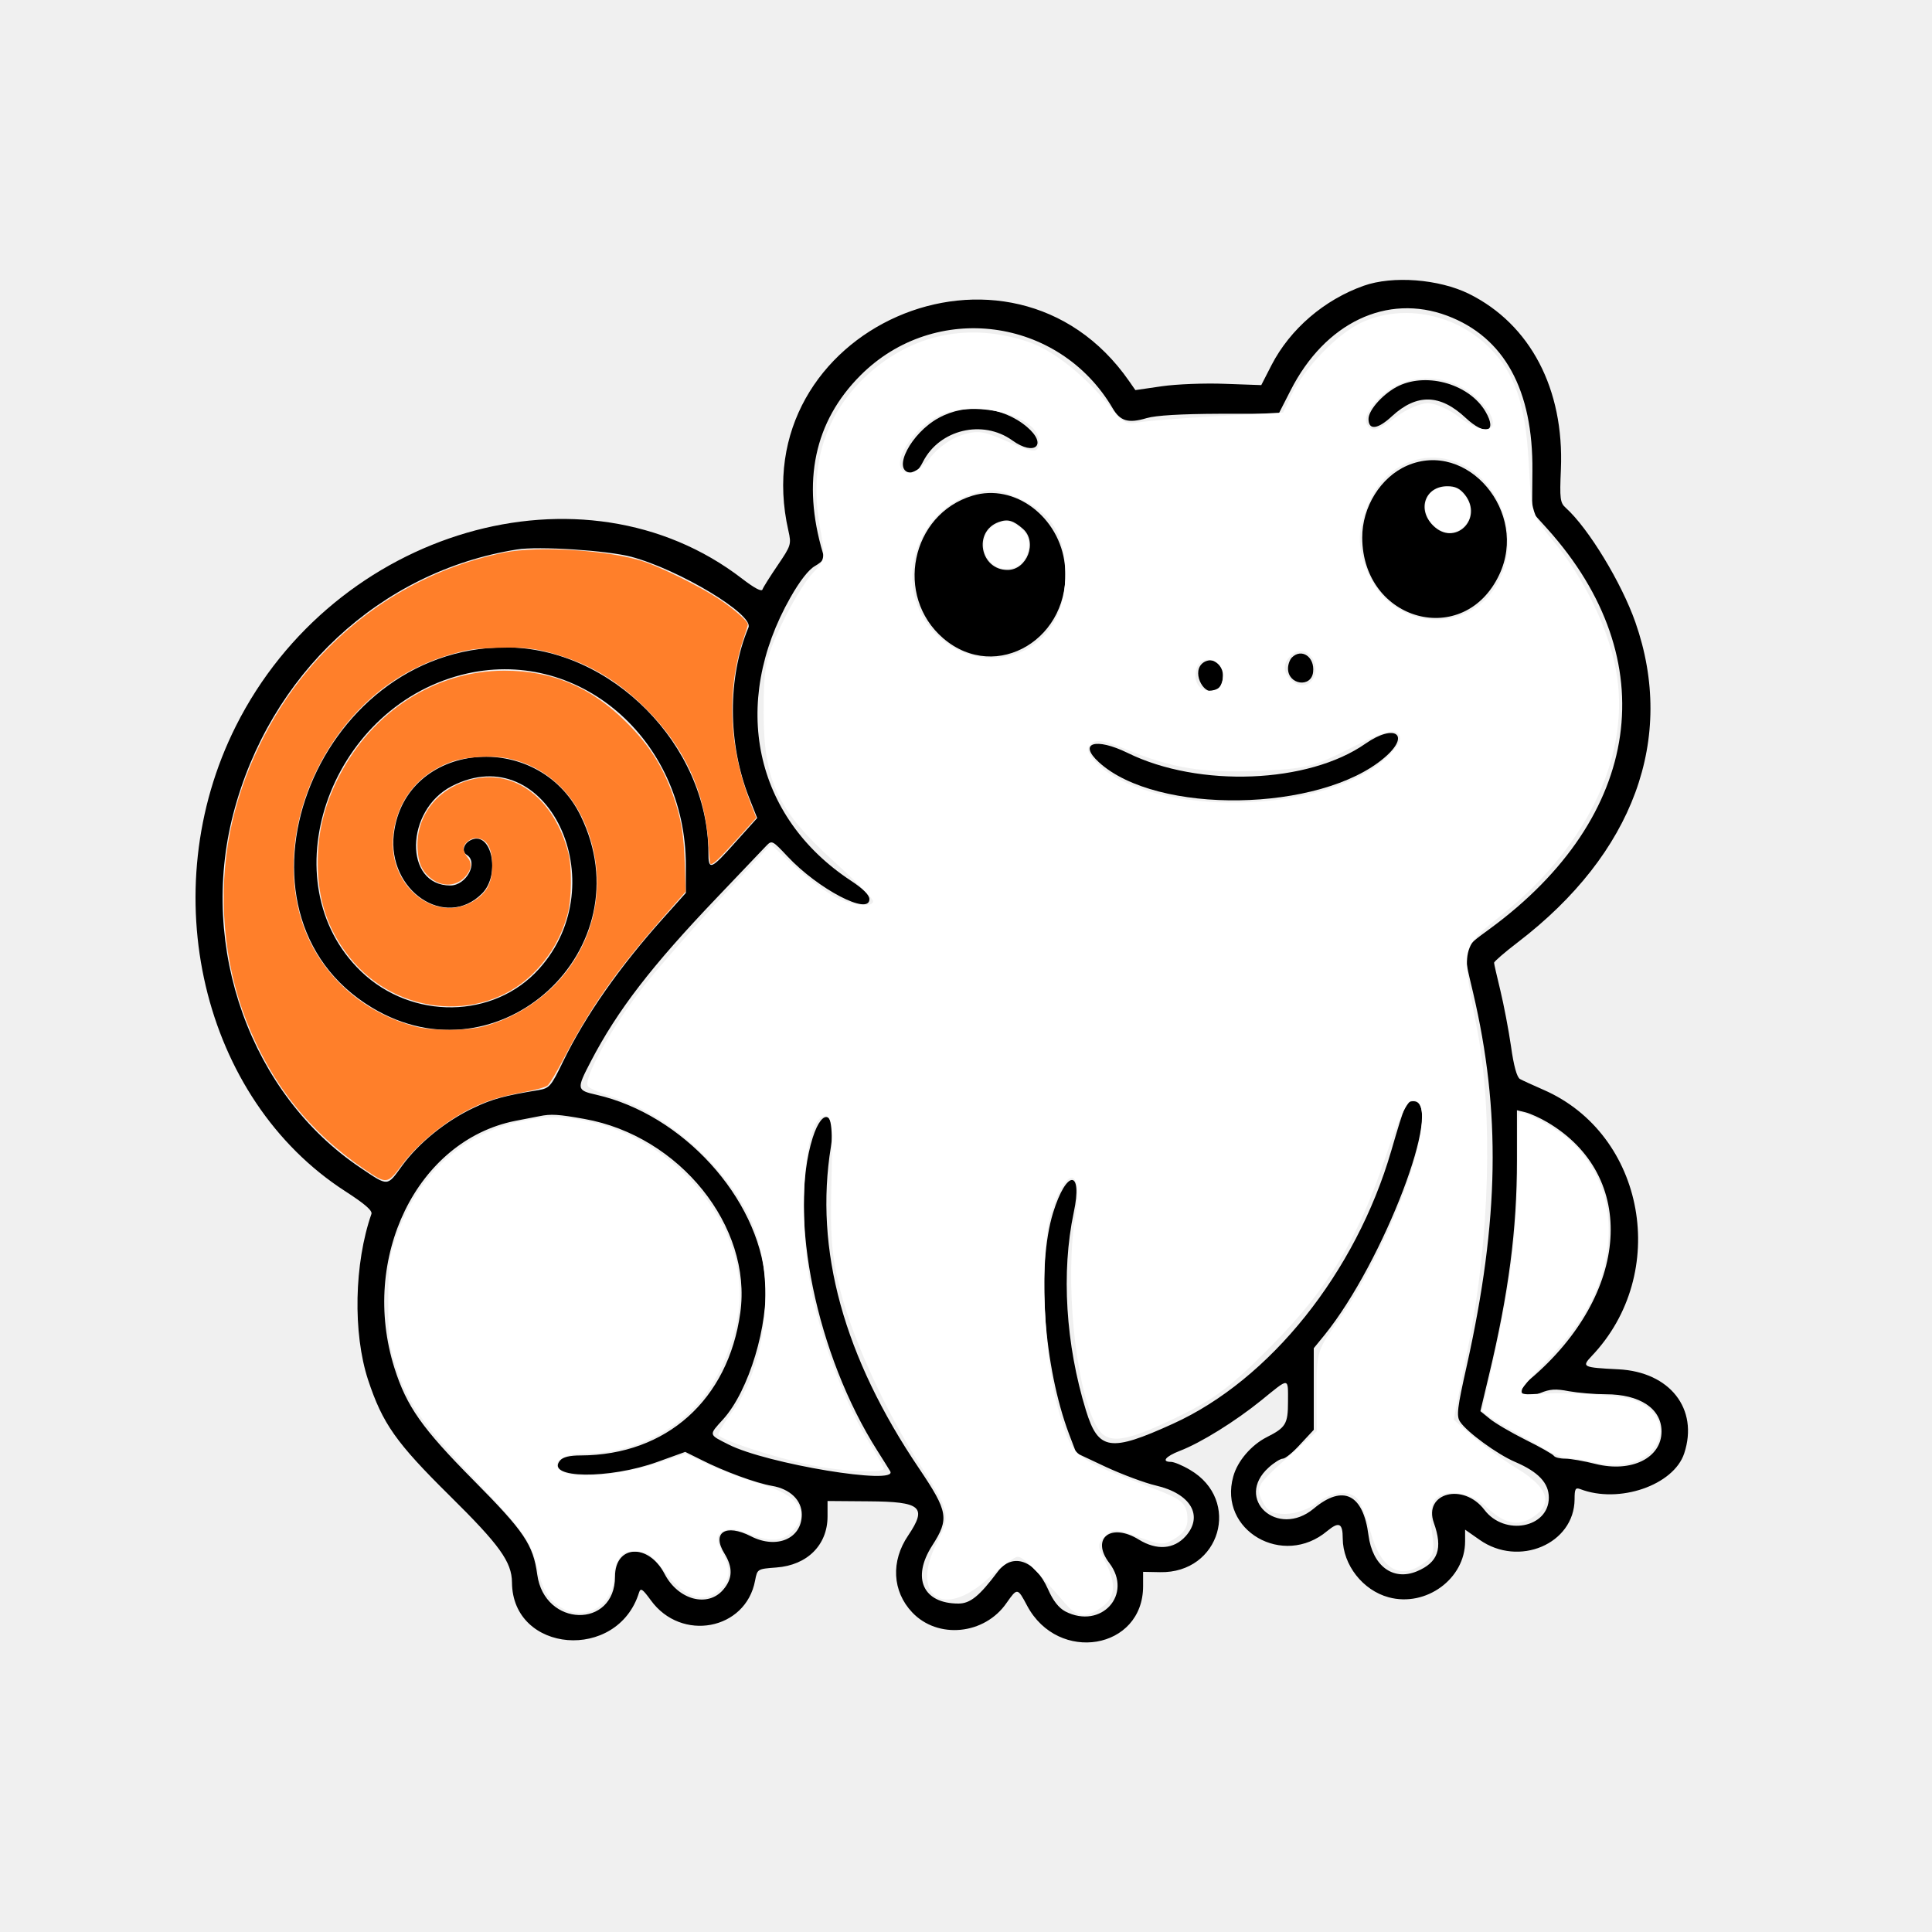
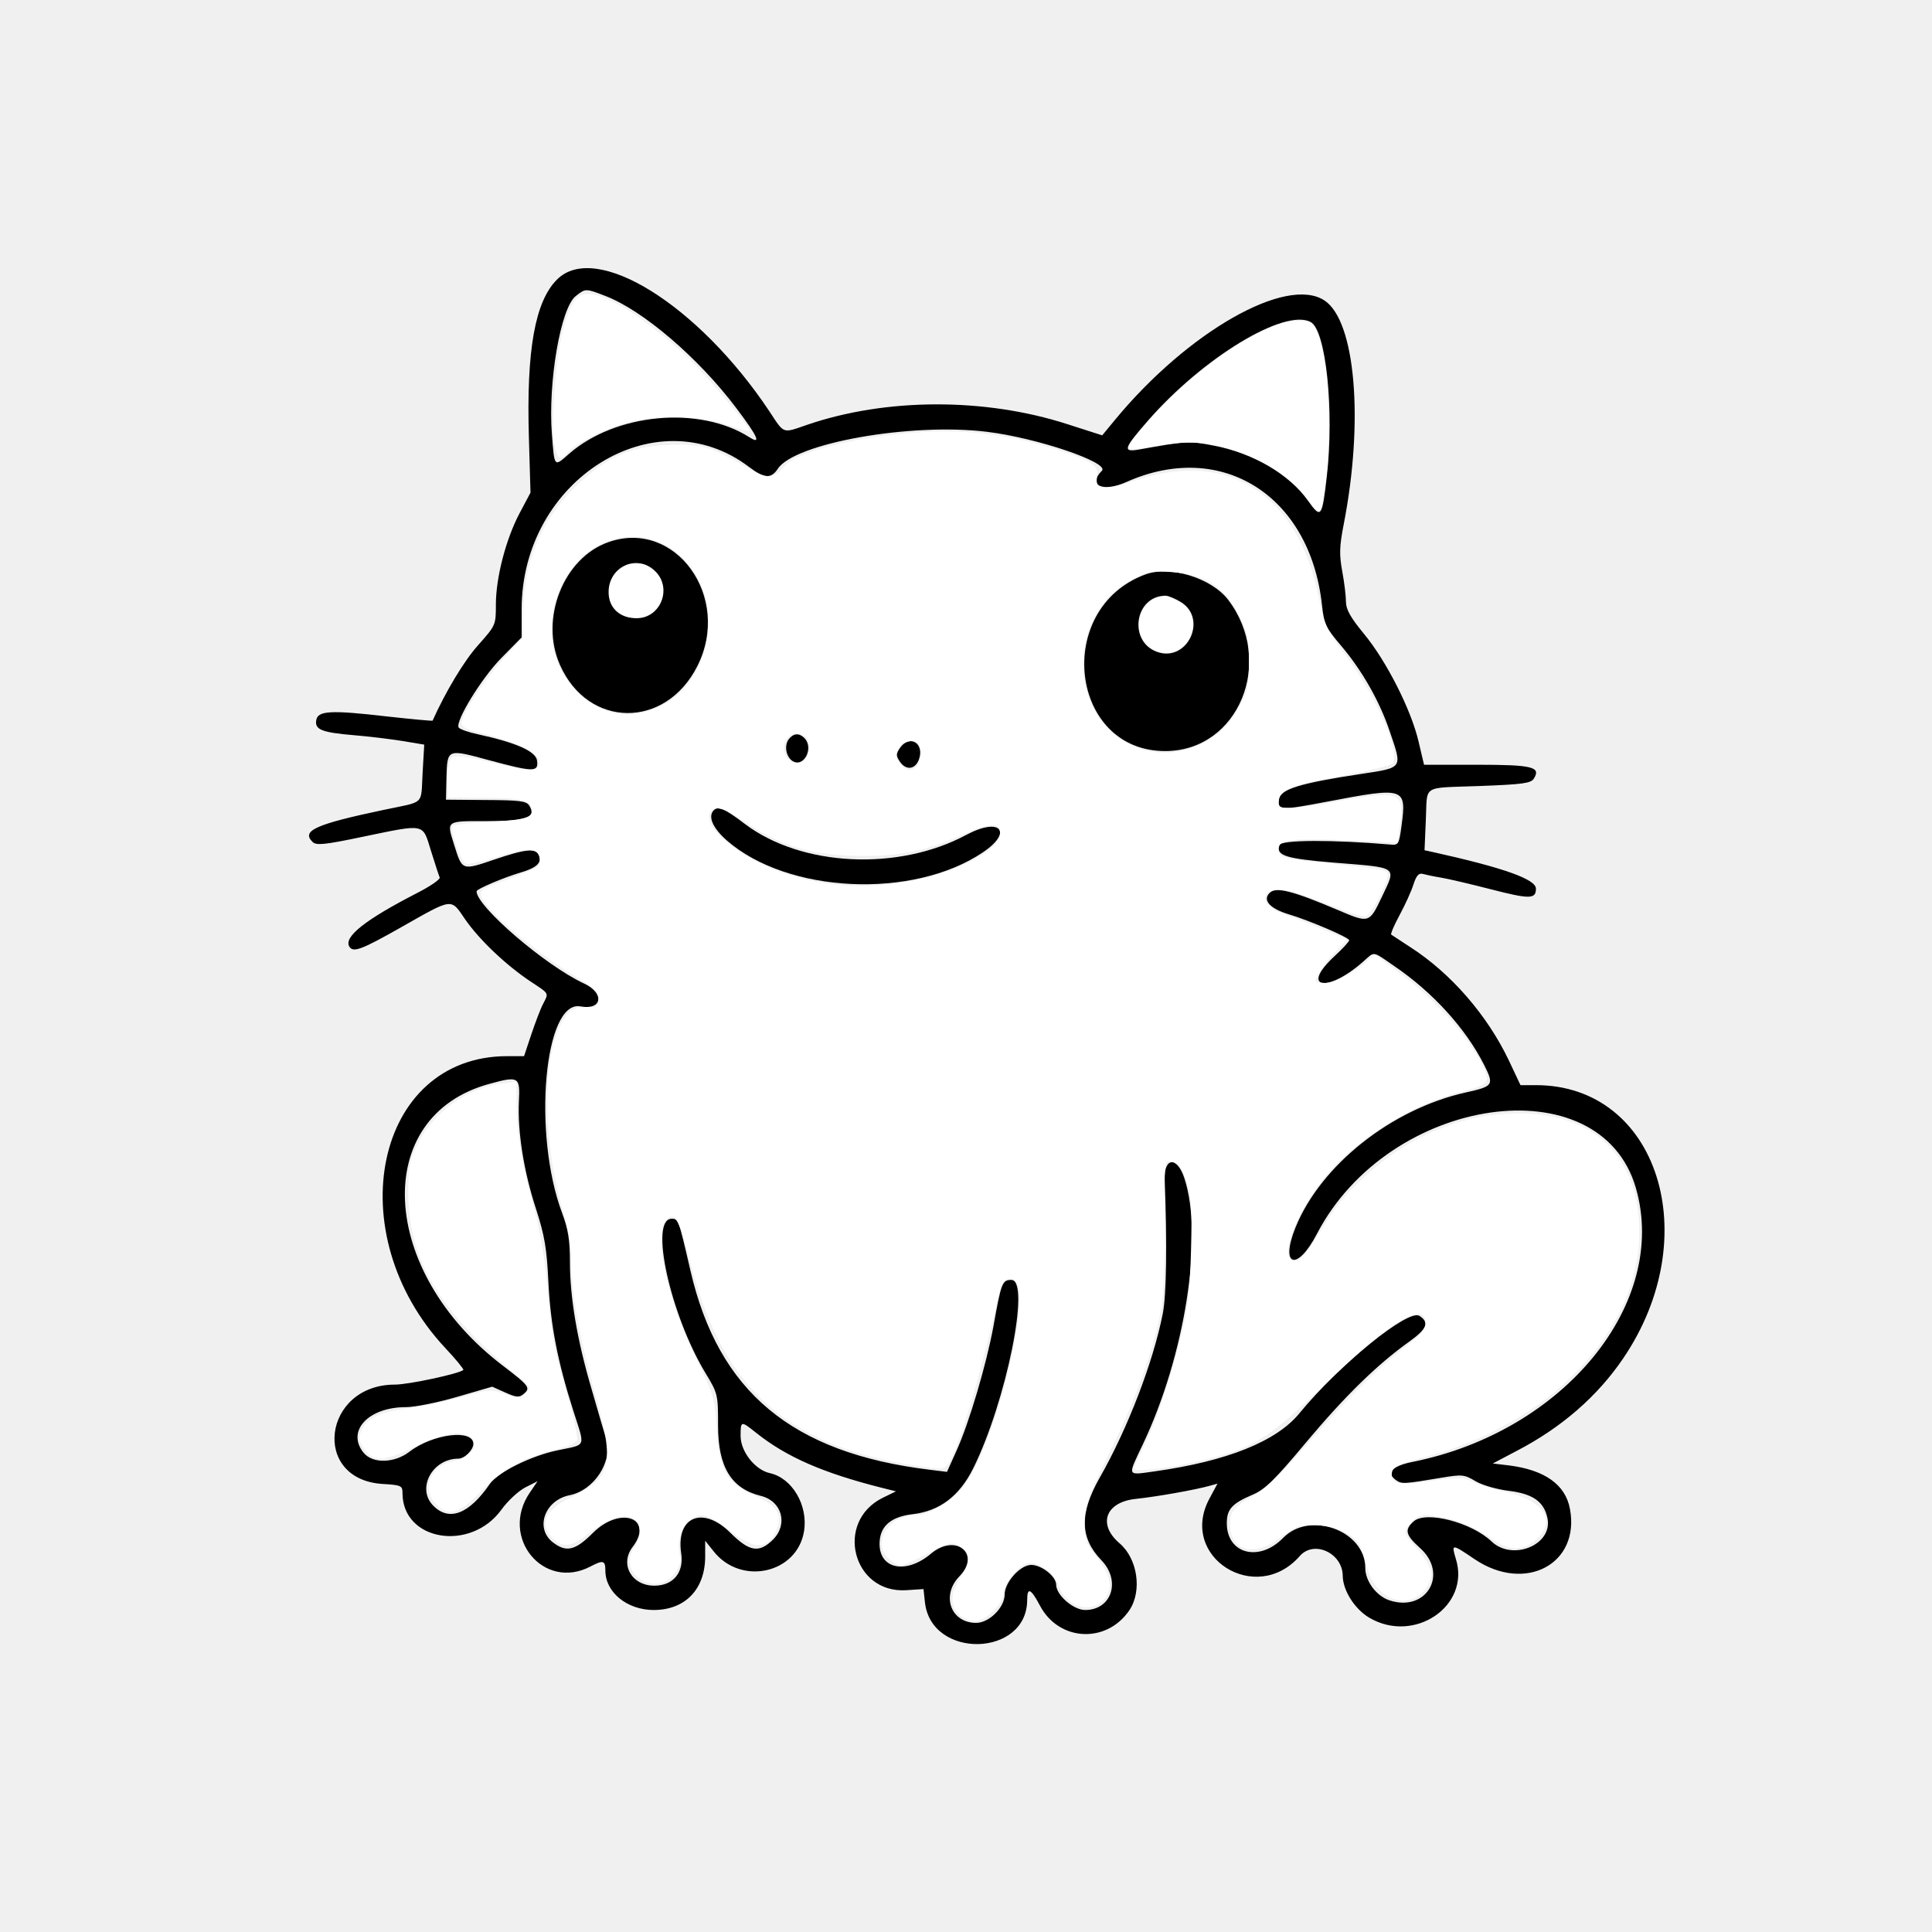
- <svg xmlns="http://www.w3.org/2000/svg" version="1.0" width="600pt" height="600pt" viewBox="0 0 600 600" preserveAspectRatio="xMidYMid meet" id="svg8">
-   <defs id="defs8" />
-   <g transform="translate(0,600) scale(0.05,-0.05)" fill="#000000" stroke="none" id="g8">
-     <path d="M8470 10225 c-245 -87 -456 -268 -572 -492 l-64 -125 -226 8 c-124 5 -300 -2 -391 -15 l-165 -24 -39 56 c-734 1056 -2402 322 -2116 -930 19 -84 16 -92 -66 -213 -47 -69 -90 -137 -95 -151 -5 -16 -49 7 -127 67 -983 757 -2530 307 -3144 -916 -515 -1026 -211 -2316 681 -2890 119 -77 168 -119 161 -140 -107 -307 -116 -739 -21 -1030 90 -272 173 -390 507 -720 310 -306 386 -411 387 -539 3 -440 656 -493 789 -63 10 31 21 24 73 -47 189 -262 591 -186 648 122 14 72 14 72 132 81 192 14 318 140 318 317 l0 96 255 -2 c327 -2 365 -35 246 -212 -109 -160 -99 -347 25 -478 159 -168 450 -139 586 59 67 95 68 95 128 -18 193 -361 720 -272 720 122 l0 89 105 -2 c374 -8 507 447 187 635 -47 28 -100 50 -119 50 -61 0 -34 34 54 68 131 50 345 183 508 315 176 143 165 144 165 -10 0 -137 -14 -160 -131 -219 -97 -49 -183 -149 -209 -245 -94 -335 310 -569 584 -338 73 60 96 49 96 -47 1 -164 125 -322 285 -365 232 -63 475 115 475 347 l0 73 90 -63 c244 -172 588 -25 590 251 0 65 5 75 35 64 241 -93 581 24 646 222 91 276 -89 506 -409 522 -222 11 -229 15 -167 81 491 514 335 1379 -298 1655 -64 28 -130 58 -146 67 -19 10 -39 81 -56 204 -15 103 -45 259 -66 346 -21 87 -39 164 -39 172 0 8 66 65 147 127 720 551 983 1266 731 1987 -86 246 -292 585 -432 711 -36 32 -39 56 -31 240 21 499 -190 901 -571 1090 -187 92 -474 114 -654 50z m519 -186 c354 -133 534 -461 529 -964 l-2 -255 95 -105 c731 -813 591 -1788 -356 -2483 -177 -130 -173 -113 -106 -395 174 -740 163 -1412 -38 -2317 -60 -267 -66 -315 -42 -351 42 -64 231 -202 341 -249 145 -62 210 -131 210 -222 0 -188 -275 -241 -400 -76 -130 171 -381 106 -314 -81 57 -160 26 -246 -106 -301 -148 -61 -275 34 -300 224 -33 256 -158 318 -340 166 -224 -187 -496 60 -280 255 33 30 73 55 88 55 15 0 64 40 109 90 l83 89 0 253 0 254 67 82 c367 454 747 1452 553 1452 -47 0 -52 -11 -139 -309 -220 -755 -753 -1421 -1355 -1694 -391 -178 -464 -167 -541 83 -126 409 -154 859 -76 1228 58 270 -44 271 -128 0 -103 -335 -58 -958 99 -1375 l45 -118 185 -87 c102 -47 241 -99 310 -115 216 -50 297 -188 184 -315 -73 -81 -179 -89 -290 -21 -174 108 -301 8 -184 -145 149 -196 -51 -415 -273 -301 -41 22 -76 66 -108 139 -80 180 -221 229 -312 108 -114 -152 -171 -198 -244 -198 -220 0 -292 159 -163 360 107 166 99 211 -80 477 -470 695 -653 1361 -549 2001 34 212 -50 254 -113 56 -154 -489 24 -1350 401 -1944 35 -55 71 -113 80 -128 54 -90 -769 46 -1004 166 -125 63 -124 57 -33 157 160 177 283 587 261 865 -42 511 -513 1028 -1048 1150 -124 28 -125 35 -36 206 166 319 378 594 786 1021 149 156 286 300 305 320 34 35 38 33 131 -66 190 -203 509 -370 509 -266 0 26 -39 65 -115 115 -601 396 -751 1098 -375 1760 58 102 113 173 153 195 49 29 59 45 48 80 -132 444 -53 817 234 1104 463 463 1233 362 1566 -205 47 -80 97 -95 211 -61 58 17 213 26 454 27 l366 0 74 145 c214 421 599 604 973 464z m-5069 -1497 c299 -80 762 -359 729 -439 -131 -312 -129 -721 4 -1058 l50 -126 -134 -149 c-155 -174 -169 -179 -169 -65 -3 667 -603 1274 -1260 1274 -1193 0 -1805 -1651 -829 -2238 789 -475 1700 365 1295 1193 -266 543 -1092 462 -1160 -115 -41 -351 321 -596 548 -369 119 119 57 400 -74 330 -41 -22 -53 -69 -22 -89 76 -46 -1 -191 -101 -191 -289 0 -282 467 9 617 591 304 1023 -601 542 -1135 -281 -312 -789 -319 -1105 -16 -573 551 -206 1630 626 1843 714 183 1391 -394 1391 -1185 l0 -170 -136 -152 c-276 -307 -489 -612 -627 -896 -75 -155 -84 -165 -153 -177 -208 -34 -287 -55 -402 -110 -171 -80 -342 -219 -444 -359 -95 -131 -84 -131 -258 -14 -681 456 -1008 1365 -791 2199 225 866 911 1506 1761 1642 135 22 562 -6 710 -45z m5690 -3512 c566 -332 516 -1069 -107 -1597 -94 -80 -52 -134 65 -85 58 24 95 27 176 11 56 -10 159 -19 229 -19 213 0 347 -89 347 -231 0 -165 -187 -257 -409 -202 -71 18 -156 33 -189 33 -33 0 -64 8 -70 17 -6 10 -85 55 -176 100 -92 46 -192 105 -223 131 l-58 47 52 218 c124 517 175 908 175 1341 l0 310 54 -13 c30 -8 90 -35 134 -61z m-5980 20 c591 -105 1043 -668 968 -1204 -75 -541 -459 -884 -991 -886 -69 0 -111 -10 -129 -32 -92 -112 305 -117 606 -8 l172 62 101 -50 c140 -71 339 -144 438 -161 112 -19 185 -89 185 -178 0 -150 -156 -217 -316 -135 -157 80 -245 23 -165 -106 54 -88 52 -157 -7 -226 -97 -113 -280 -63 -364 98 -100 192 -308 182 -308 -16 0 -326 -438 -316 -483 12 -26 187 -80 267 -395 585 -321 324 -416 459 -492 698 -216 684 140 1413 750 1535 61 12 128 25 150 29 72 15 118 12 280 -17z" id="path1" />
-     <path d="M8689 9604 c-93 -44 -189 -149 -189 -206 0 -72 57 -66 147 18 153 140 298 137 456 -11 122 -114 199 -91 124 38 -98 168 -357 246 -538 161z" id="path2" />
-     <path d="M5830 9404 c-171 -93 -291 -324 -178 -340 32 -5 53 13 82 70 103 199 370 262 553 131 141 -102 222 -27 91 84 -151 127 -375 150 -548 55z" id="path3" />
-     <path d="M8740 9108 c-164 -71 -280 -257 -279 -448 3 -521 633 -691 851 -230 184 388 -198 840 -572 678z m359 -181 c117 -150 -64 -325 -198 -191 -101 101 -49 244 89 244 49 0 78 -14 109 -53z" id="path4" />
-     <path d="M6040 8921 c-383 -116 -486 -624 -181 -886 330 -282 802 2 755 455 -31 299 -313 511 -574 431z m315 -207 c90 -82 24 -254 -97 -254 -170 0 -215 238 -56 297 57 21 92 11 153 -43z" id="path5" />
-     <path d="M8024 7916 c-13 -13 -24 -44 -24 -68 0 -102 145 -122 156 -22 11 94 -72 150 -132 90z" id="path6" />
-     <path d="M7464 7876 c-62 -62 20 -208 92 -163 42 26 55 119 23 158 -29 35 -83 37 -115 5z" id="path7" />
-     <path d="M8481 7381 c-354 -248 -1034 -275 -1476 -58 -200 98 -311 63 -180 -57 358 -329 1377 -312 1774 28 166 142 66 215 -118 87z" id="path8" />
+ <svg xmlns="http://www.w3.org/2000/svg" version="1.0" width="600pt" height="600pt" viewBox="0 0 600 600" preserveAspectRatio="xMidYMid meet" id="svg6">
+   <defs id="defs6" />
+   <g transform="translate(0,600) scale(0.05,-0.05)" fill="#000000" stroke="none" id="g6">
+     <path d="M3460 10264 c-137 -136 -191 -439 -175 -979 l10 -345 -68 -128 c-85 -161 -147 -400 -147 -567 0 -128 -1 -129 -110 -252 -86 -95 -203 -290 -283 -469 -1 -3 -129 9 -283 26 -353 41 -432 36 -440 -25 -9 -58 38 -75 240 -92 85 -7 217 -23 293 -35 l138 -23 -10 -173 c-12 -208 20 -177 -245 -233 -421 -89 -510 -129 -438 -199 23 -22 74 -17 308 32 397 82 373 87 427 -87 25 -80 49 -154 54 -165 5 -11 -57 -54 -137 -95 -325 -167 -461 -274 -424 -335 24 -38 75 -19 317 118 330 187 311 185 402 52 88 -127 253 -284 406 -386 119 -79 114 -69 78 -140 -16 -30 -48 -115 -73 -189 l-45 -135 -105 0 c-819 0 -1052 -1099 -384 -1813 66 -70 116 -132 112 -136 -24 -23 -340 -91 -425 -91 -447 0 -522 -588 -78 -617 118 -7 125 -11 125 -57 0 -298 424 -367 615 -102 39 54 105 115 147 137 l77 39 -49 -72 c-188 -277 86 -610 377 -458 80 42 93 38 93 -25 0 -135 135 -245 300 -245 196 0 320 129 320 333 l0 97 52 -65 c170 -216 519 -139 562 124 26 161 -73 330 -212 361 -92 20 -182 134 -182 231 0 95 2 95 96 20 189 -151 417 -250 781 -342 l88 -22 -82 -40 c-301 -149 -187 -595 145 -574 l108 7 9 -83 c40 -355 635 -340 635 16 0 81 23 71 80 -37 118 -222 414 -236 555 -27 80 119 51 320 -61 415 -138 118 -88 256 100 276 132 14 369 56 462 82 l46 13 -51 -95 c-192 -361 290 -665 562 -355 88 101 266 19 267 -123 1 -91 75 -207 165 -260 279 -164 628 72 538 364 -29 97 -28 97 117 -1 314 -211 656 -29 591 314 -28 150 -157 241 -378 269 l-101 12 148 78 c279 145 502 339 662 575 515 758 215 1697 -542 1697 l-96 0 -72 153 c-134 281 -359 541 -612 704 -60 40 -114 74 -119 78 -5 4 18 58 52 121 34 63 73 148 86 190 18 55 33 73 58 66 18 -5 69 -16 113 -23 44 -7 183 -40 308 -72 244 -63 282 -62 282 3 0 59 -200 130 -641 228 l-51 11 8 185 c11 227 -33 200 336 214 267 10 317 17 335 46 46 73 -9 86 -355 86 l-327 0 -35 148 c-46 195 -200 499 -339 666 -83 101 -111 151 -111 198 0 35 -10 120 -23 189 -19 104 -18 154 9 292 126 645 73 1265 -120 1391 -236 155 -849 -195 -1300 -741 l-80 -97 -218 70 c-513 165 -1126 163 -1616 -5 -154 -53 -139 -59 -233 84 -441 662 -1079 1059 -1319 819z m297 -101 c235 -89 582 -386 818 -700 132 -175 155 -227 80 -179 -310 198 -833 150 -1122 -104 -92 -81 -89 -84 -105 122 -25 325 54 785 148 859 61 48 61 48 181 2z m4384 -163 c95 -51 147 -550 100 -960 -29 -255 -36 -264 -116 -151 -117 165 -342 297 -585 343 -155 30 -169 29 -465 -24 -104 -18 -97 5 55 179 342 392 848 699 1011 613z m-2011 -682 c313 -38 764 -192 714 -242 -91 -91 6 -135 152 -70 590 264 1141 -82 1215 -764 13 -118 23 -140 119 -253 129 -152 240 -346 302 -532 79 -232 85 -224 -177 -264 -383 -58 -504 -95 -511 -159 -8 -67 11 -68 295 -14 488 93 498 90 466 -150 -15 -112 -19 -120 -65 -116 -360 31 -680 30 -692 -2 -25 -66 35 -85 338 -110 405 -33 388 -20 296 -215 -77 -161 -78 -162 -268 -81 -285 121 -389 148 -428 108 -46 -45 2 -98 119 -133 127 -38 375 -144 375 -161 0 -8 -40 -52 -90 -98 -218 -201 -47 -233 178 -34 72 64 53 67 190 -27 240 -163 445 -388 560 -615 63 -126 59 -133 -116 -172 -460 -103 -898 -451 -1055 -837 -99 -244 9 -278 132 -42 449 864 1762 1053 1982 285 205 -714 -445 -1511 -1387 -1700 -126 -25 -165 -68 -105 -112 37 -27 47 -26 281 13 131 22 145 21 215 -21 42 -25 133 -51 208 -60 150 -19 218 -68 239 -172 32 -164 -218 -266 -348 -142 -125 119 -409 192 -484 124 -58 -52 -50 -84 40 -165 180 -161 40 -401 -190 -325 -81 27 -150 119 -150 201 0 232 -345 358 -511 186 -148 -151 -349 -99 -349 92 0 87 31 122 162 178 75 32 137 92 332 326 240 286 441 483 642 626 108 78 123 118 60 158 -70 44 -497 -303 -745 -605 -143 -175 -450 -298 -900 -361 -174 -24 -169 -36 -73 167 262 552 378 1287 259 1652 -45 140 -129 133 -123 -10 16 -394 11 -715 -12 -830 -59 -300 -218 -714 -392 -1019 -126 -223 -123 -373 11 -512 123 -128 64 -309 -101 -309 -73 0 -180 93 -180 157 0 51 -90 123 -155 123 -68 0 -165 -108 -165 -184 0 -80 -96 -176 -177 -176 -158 0 -219 170 -104 289 136 140 -23 269 -175 142 -162 -137 -335 -94 -320 80 8 95 76 149 204 164 167 19 291 112 377 285 205 413 358 1170 237 1170 -57 0 -63 -16 -112 -290 -43 -233 -151 -600 -230 -773 l-58 -129 -106 13 c-857 104 -1314 484 -1488 1239 -73 316 -74 320 -116 320 -140 0 -10 -593 209 -957 78 -129 79 -134 79 -329 0 -255 82 -390 265 -435 131 -32 172 -175 77 -271 -87 -86 -146 -77 -266 42 -171 170 -339 99 -305 -128 18 -120 -50 -201 -167 -201 -141 0 -216 133 -135 240 137 180 -76 257 -245 89 -112 -112 -167 -124 -251 -59 -112 88 -49 261 105 292 151 30 268 207 228 346 -12 39 -53 179 -91 311 -90 305 -135 570 -135 791 0 136 -11 203 -48 303 -186 494 -112 1328 114 1285 135 -25 151 83 20 143 -240 112 -666 478 -666 572 0 14 167 85 275 117 98 29 131 60 113 106 -18 47 -81 41 -281 -27 -198 -67 -196 -68 -246 92 -48 153 -55 148 208 148 244 0 304 23 258 97 -18 28 -61 33 -269 34 l-248 2 3 136 c5 180 4 180 258 111 282 -76 314 -77 305 -6 -6 59 -128 113 -371 166 -57 12 -109 31 -116 41 -23 38 141 306 265 432 l126 128 0 175 c0 804 831 1324 1412 884 95 -72 137 -75 179 -12 104 160 828 288 1299 230z m-2907 -4158 c-9 -188 30 -436 106 -668 54 -168 67 -245 77 -452 13 -269 57 -496 156 -806 73 -229 83 -204 -98 -242 -165 -34 -372 -137 -421 -208 -129 -188 -253 -236 -351 -137 -107 106 -8 293 155 293 38 0 93 54 93 92 0 93 -251 63 -397 -49 -94 -72 -229 -75 -285 -6 -108 134 29 283 263 283 56 0 200 29 319 64 l217 63 81 -36 c66 -30 87 -32 112 -11 48 39 39 51 -126 177 -774 589 -820 1551 -84 1751 182 50 191 44 183 -108z" id="path1" />
+     <path d="M3777 8632 c-278 -99 -426 -476 -299 -762 175 -395 655 -399 853 -8 217 429 -136 919 -554 770z m294 -181 c106 -106 32 -291 -117 -291 -105 0 -174 65 -174 162 0 161 180 240 291 129z" id="path2" />
+     <path d="M7114 8432 c-573 -212 -470 -1101 127 -1097 452 3 680 555 387 940 -104 135 -360 214 -514 157z m220 -171 c170 -104 41 -377 -147 -310 -182 65 -139 349 53 349 17 0 59 -18 94 -39z" id="path3" />
+     <path d="M4901 7411 c-32 -38 -20 -112 22 -138 70 -43 134 82 73 143 -32 32 -66 30 -95 -5z" id="path4" />
+     <path d="M5591 7356 c-26 -38 -26 -50 -3 -85 38 -58 97 -52 120 13 35 99 -58 156 -117 72z" id="path5" />
+     <path d="M4433 6967 c-37 -38 -7 -109 80 -186 377 -331 1157 -368 1592 -75 191 129 106 220 -102 109 -424 -228 -1025 -198 -1376 67 -125 95 -166 113 -194 85z" id="path6" />
  </g>
-   <path style="fill:#ff7f2a;stroke-width:0.603" d="M 150.958,484.213 C 128.218,468.845 112.223,448.698 101.942,422.473 92.546,398.508 90.137,370.189 95.296,344.349 c 4.751,-23.797 16.371,-47.981 32.019,-66.638 21.292,-25.388 49.528,-42.354 81.345,-48.877 14.194,-2.91 43.655,-1.03 57.87,3.693 7.541,2.506 23.48,10.432 31.081,15.456 6.164,4.074 12.061,9.249 12.061,10.583 0,0.363 -0.698,2.683 -1.551,5.155 -7.393,21.419 -6.433,45.661 2.733,69.025 l 2.309,5.885 -8.023,8.89 c -7.641,8.467 -10.258,10.885 -10.989,10.154 -0.18,-0.18 -0.541,-3.795 -0.801,-8.032 -1.334,-21.701 -9.838,-40.152 -25.914,-56.228 -10.334,-10.334 -21.113,-17.157 -33.749,-21.361 -10.345,-3.442 -15.61,-4.175 -27.439,-3.818 -8.262,0.249 -11.433,0.607 -16.333,1.844 -21.733,5.485 -39.489,18.221 -52.26,37.484 -18.818,28.382 -21.372,63.194 -6.425,87.589 8.977,14.653 23.202,25.162 40.343,29.806 7.372,1.997 21.479,1.99 28.947,-0.015 13.555,-3.639 26.032,-12.026 34.39,-23.117 13.916,-18.468 16.176,-42.471 5.989,-63.611 -6.241,-12.952 -17.96,-21.988 -31.585,-24.357 -6.346,-1.103 -16.518,-0.435 -21.961,1.442 -14.236,4.909 -23.357,16.526 -24.61,31.342 -1.818,21.508 19.289,36.891 34.902,25.436 4.352,-3.193 6.128,-7.101 6.161,-13.556 0.038,-7.587 -2.269,-11.458 -6.83,-11.458 -2.396,0 -5.049,2.301 -5.049,4.38 0,0.879 0.736,2.474 1.636,3.544 1.841,2.188 1.781,4.46 -0.191,7.153 -3.719,5.079 -10.431,5.546 -15.518,1.08 -3.308,-2.904 -4.638,-6.058 -4.95,-11.737 -0.76,-13.848 8.448,-25.424 22.941,-28.841 17.538,-4.135 33.517,8.126 39.421,30.25 1.601,5.999 1.481,19.309 -0.231,25.588 -2.407,8.83 -6.567,16.344 -12.737,23.009 -20.619,22.271 -57.878,19.781 -77.621,-5.188 -9.056,-11.453 -13.185,-23.917 -13.113,-39.588 0.057,-12.377 2.854,-23.572 8.786,-35.162 13.861,-27.08 40.045,-43.839 68.492,-43.839 19.878,0 35.797,6.736 50.543,21.387 9.426,9.365 15.101,18.307 19.459,30.658 3.175,8.998 4.314,15.819 4.713,28.224 l 0.361,11.218 -9.486,10.793 c -19.323,21.986 -29.933,37.11 -41.307,58.883 -2.728,5.221 -5.606,10.002 -6.397,10.624 -0.917,0.722 -4.558,1.72 -10.052,2.758 -10.346,1.954 -15.85,3.729 -22.979,7.411 -10.096,5.215 -20.825,14.11 -27.085,22.456 -6.243,8.324 -6.394,8.344 -15.648,2.09 z" id="path9" transform="scale(0.75)" />
-   <path style="fill:#ffffff;stroke-width:2.211" d="m 441.113,663.972 c -12.75,-14.666 -17.524,-19.35 -19.721,-19.35 -1.337,0 -6.749,3.981 -12.027,8.846 -18.975,17.49 -32.912,7.363 -21.087,-15.323 5.423,-10.403 4.876,-12.779 -7.228,-31.448 -13.683,-21.104 -27.749,-51.694 -32.896,-71.538 -3.728,-14.375 -4.456,-22.873 -3.882,-45.334 0.598,-23.411 0.198,-27.642 -2.611,-27.642 -9.302,0 -11.943,46.66 -4.418,78.049 4.877,20.344 14.161,43.611 22.969,57.564 3.175,5.03 5.773,9.663 5.773,10.295 0,1.968 -16.917,1.262 -29.192,-1.219 -15.843,-3.202 -39.361,-10.887 -39.361,-12.862 0,-0.881 2.532,-5.029 5.627,-9.218 15.304,-20.715 18.496,-58.678 6.869,-81.698 -10.847,-21.476 -34.21,-41.899 -55.618,-48.62 -4.865,-1.527 -9.699,-3.56 -10.742,-4.517 -2.709,-2.485 10.128,-25.547 23.593,-42.384 6.311,-7.892 20.598,-24.162 31.749,-36.156 l 20.274,-21.807 9.88,9.107 c 5.434,5.009 12.929,10.684 16.657,12.611 7.143,3.694 15.842,4.681 15.842,1.799 0,-0.938 -7.388,-8.398 -16.418,-16.576 -23.142,-20.96 -28.915,-33.204 -28.915,-61.328 0,-19.187 0.634,-22.35 7.319,-36.488 4.026,-8.514 9.814,-18.091 12.863,-21.283 5.374,-5.626 5.466,-6.233 3.003,-19.814 -4.543,-25.053 2.388,-46.721 20.047,-62.675 18.54,-16.75 41.914,-21.509 66.133,-13.464 11.134,3.698 24.725,14.793 36.185,29.539 2.787,3.586 5.502,4.819 8.846,4.017 2.653,-0.636 17.389,-1.85 32.746,-2.697 l 27.921,-1.54 3.509,-7.359 C 540.125,152.295 554.009,138 563.906,133.492 c 17.204,-7.835 38.79,-3.553 52.846,10.485 10.533,10.519 14.916,23.315 16.244,47.425 1.191,21.618 1.225,21.723 10.735,33.317 12.299,14.994 21.954,34.88 25.291,52.095 6.673,34.423 -10.792,72.627 -46.33,101.34 -18.143,14.659 -17.759,12.965 -10.976,48.418 6.589,34.442 5.137,86.388 -3.648,130.52 l -6.127,30.779 7.755,6.815 c 4.265,3.748 12.624,9.8 18.576,13.449 12.799,7.846 15.004,14.467 6.643,19.946 -6.503,4.261 -11.822,3.055 -20.014,-4.537 -6.473,-5.999 -16.915,-7.232 -20.872,-2.464 -1.531,1.844 -1.956,6.85 -1.107,13.041 1.264,9.22 0.878,10.374 -4.676,14.013 -9.053,5.932 -16.612,0.987 -20.658,-13.514 -1.689,-6.053 -4.077,-12.249 -5.306,-13.77 -3.259,-4.03 -10.837,-3.298 -17.173,1.659 -3.041,2.378 -8.784,4.347 -12.763,4.374 -5.673,0.039 -7.801,-1.194 -9.859,-5.711 -2.477,-5.436 -1.911,-6.4 10.06,-17.138 l 12.684,-11.378 -0.061,-16.593 c -0.058,-15.557 0.434,-17.282 7.871,-27.642 24.413,-34.009 44.642,-92.872 31.916,-92.872 -2.188,0 -5.914,7.812 -11.232,23.548 -11.601,34.327 -23.864,54.59 -47.459,78.42 -16.495,16.659 -23.222,21.732 -38.861,29.301 -22.65,10.963 -29.401,11.578 -33.743,3.073 -8.661,-16.966 -12.767,-60.134 -8.299,-87.257 3.151,-19.127 -3.621,-20.108 -9.828,-1.423 -5.376,16.185 -3.479,62.882 3.458,85.11 5.443,17.441 5.219,17.268 38.668,30.023 11.215,4.277 13.375,5.98 13.955,11.003 0.496,4.299 -0.783,6.906 -4.625,9.423 -4.856,3.182 -6.193,3.153 -15.611,-0.338 -9.418,-3.49 -10.602,-3.516 -13.818,-0.299 -3.216,3.216 -3.216,4.102 -0.002,10.318 4.824,9.328 4.408,14.989 -1.399,19.056 -6.667,4.67 -9.946,4.336 -15.049,-1.533 z m 92.795,-333.499 c 18.123,-2.94 33.308,-9.473 41.224,-17.736 4.69,-4.895 5.591,-7.114 3.669,-9.035 -1.921,-1.921 -6.694,-0.442 -19.437,6.026 -15.575,7.906 -18.596,8.642 -38.81,9.453 -23.049,0.926 -35.033,-1.052 -54.527,-8.996 -8.856,-3.609 -12.25,-4.127 -14.211,-2.166 -1.961,1.961 -1.56,3.7 1.678,7.278 12.678,14.009 47.313,20.545 80.413,15.175 z m -27.497,-50.731 c 0,-6.443 -8.505,-9.171 -10.706,-3.434 -2.124,5.536 0.889,10.363 6.012,9.632 3.354,-0.479 4.694,-2.248 4.694,-6.198 z m 38.253,-1.322 c 0.926,-6.448 -5.076,-11.199 -9.505,-7.524 -4.026,3.342 -4.234,7.044 -0.599,10.679 3.904,3.904 9.334,2.209 10.104,-3.155 z m -117.674,-10.762 c 9.262,-6.068 14.168,-16.434 14.168,-29.933 0,-16.081 -5.697,-25.4 -19.172,-31.36 -8.942,-3.956 -11.339,-4.189 -19.108,-1.861 -23.65,7.086 -33.026,37.188 -17.376,55.787 10.741,12.765 28.45,15.91 41.487,7.368 z m 184.462,-16.384 c 13.497,-9.551 16.998,-30.016 7.815,-45.685 -13.054,-22.276 -41.676,-21.232 -52.18,1.902 -5.417,11.93 -5.353,20 0.249,31.572 8.233,17.007 29.155,22.798 44.116,12.211 z M 385.393,189.272 c 2.617,-3.54 8.238,-7.585 12.491,-8.988 6.598,-2.178 9.245,-1.882 18.052,2.013 12.722,5.627 14.181,5.661 14.181,0.323 0,-10.835 -27.671,-17.55 -41.931,-10.176 -12.523,6.476 -20.864,23.264 -11.558,23.264 2.204,0 6.148,-2.896 8.765,-6.436 z m 192.888,-16.783 c 4.121,-3.041 9.943,-5.529 12.936,-5.529 2.994,0 8.705,2.488 12.691,5.529 13.722,10.466 20.039,3.933 7.512,-7.769 -8.467,-7.909 -21.047,-10.232 -31.581,-5.831 -8.363,3.494 -16.146,12.993 -13.781,16.82 2.094,3.388 3.917,2.908 12.223,-3.22 z" id="path10" transform="scale(0.75)" />
-   <path style="fill:#ffffff;stroke-width:0.539" d="m 413.114,234.909 c -2.024,-0.941 -4.333,-3.376 -5.083,-5.361 -0.821,-2.172 -0.706,-6.628 0.216,-8.411 1.708,-3.302 6.366,-5.851 9.535,-5.217 2.139,0.428 5.413,2.833 6.987,5.131 2.497,3.647 1.057,10.252 -2.841,13.027 -2.101,1.496 -6.492,1.91 -8.814,0.83 z" id="path11" transform="scale(0.75)" />
-   <path style="fill:#ffffff;stroke-width:0.352" d="m 598.002,220.218 c -4.67,-1.743 -7.825,-5.886 -7.812,-10.261 0.015,-5.081 3.569,-8.343 9.087,-8.343 3.09,0 4.525,0.611 6.52,2.775 2.124,2.304 2.953,4.36 2.953,7.326 2.6e-4,2.733 -0.551,4.137 -2.394,6.097 -2.206,2.346 -5.766,3.371 -8.355,2.405 z" id="path12" transform="scale(0.75)" />
-   <path style="fill:#ffffff;stroke-width:1.191" d="m 233.326,666.214 c -5.771,-2.915 -8.581,-7.342 -10.859,-17.109 -2.525,-10.823 -5.725,-15.358 -25.486,-36.115 -21.382,-22.46 -28.009,-31.832 -32.76,-46.328 -3.212,-9.8 -3.483,-11.986 -3.458,-27.897 0.025,-15.813 0.308,-18.064 3.362,-26.778 9.05,-25.82 27.074,-42.529 51.38,-47.632 10.666,-2.239 17.366,-2.234 28.2,0.024 36.048,7.512 64.902,42.201 62.513,75.154 -0.857,11.819 -6.358,27.04 -13.275,36.734 -11.429,16.016 -30.576,25.601 -51.141,25.601 -10.929,0 -15.399,5.948 -6.353,8.454 6.958,1.928 24.292,-0.292 37.917,-4.857 l 10.466,-3.506 9.897,4.638 c 5.443,2.551 14.716,6.017 20.606,7.702 16.364,4.682 21.508,12.078 13.777,19.808 -4.289,4.289 -9.051,4.527 -18.471,0.922 -5.427,-2.077 -7.24,-2.306 -9.631,-1.216 -3.568,1.626 -3.684,3.614 -0.564,9.728 3.315,6.497 3.028,10.253 -1.099,14.379 -6.489,6.489 -14.808,4.062 -22.7,-6.622 -2.639,-3.572 -5.829,-7.046 -7.09,-7.721 -2.648,-1.417 -8.394,-1.593 -10.307,-0.315 -2.097,1.4 -4.048,5.819 -4.048,9.169 0,11.748 -10.794,18.876 -20.875,13.784 z" id="path13" transform="scale(0.75)" />
-   <path style="fill:#ffffff;stroke-width:0.987" d="m 658.542,605.205 c -2.715,-0.698 -6.627,-1.312 -8.693,-1.364 -2.432,-0.061 -5.983,-1.4 -10.072,-3.797 -3.474,-2.036 -9.781,-5.61 -14.015,-7.941 -4.235,-2.331 -8.688,-5.059 -9.896,-6.062 l -2.197,-1.823 4.336,-19.27 c 7.897,-35.091 10.415,-55.841 10.421,-85.85 0.003,-14.15 0.294,-18.512 1.238,-18.511 2.641,0.002 13.352,5.854 18.659,10.194 18.362,15.017 22.962,40.656 11.737,65.414 -4.283,9.446 -10.353,17.754 -21.033,28.787 -5.381,5.559 -9.592,10.668 -9.359,11.354 0.277,0.814 1.936,1.149 4.777,0.963 9.521,-0.623 18.708,-0.461 29.76,0.526 9.484,0.847 12.371,1.495 15.915,3.572 7.235,4.24 9.401,11.373 5.319,17.515 -4.678,7.039 -14.792,9.406 -26.896,6.294 z" id="path14" transform="scale(0.75)" />
+   <path style="fill:#ffffff;stroke-width:1.421" d="m 397.09,668.447 c -3.819,-3.819 -3.578,-9.011 0.71,-15.323 4.503,-6.627 4.48,-9.576 -0.098,-12.576 -3.543,-2.321 -3.957,-2.233 -14.149,3.01 -10.043,5.167 -10.652,5.302 -14.002,3.107 -9.64,-6.316 -2.555,-19.419 10.501,-19.419 4.844,0 13.63,-5.247 18.325,-10.943 8.061,-9.779 18.014,-38.23 22.382,-63.981 2.712,-15.987 1.794,-23.492 -2.795,-22.839 -2.553,0.363 -3.454,1.983 -4.992,8.968 -6.908,31.389 -16.2,62.111 -20.572,68.019 -1.554,2.1 -2.842,2.118 -14.573,0.212 -52.997,-8.612 -79.054,-32.474 -92.052,-84.293 -4.518,-18.014 -6.727,-21.546 -10.363,-16.574 -4.785,6.544 1.264,33.273 12.851,56.788 7.031,14.269 7.766,16.68 8.445,27.722 1.165,18.937 3.788,23.688 16.083,29.141 8.948,3.968 11.387,7.698 8.924,13.645 -3.545,8.559 -9.087,8.916 -18.767,1.209 -3.945,-3.141 -8.677,-6.089 -10.514,-6.55 -7.25,-1.82 -12.919,6.533 -10.987,16.191 0.549,2.747 -0.133,5.098 -2.27,7.814 -7.974,10.137 -24.163,-0.842 -16.391,-11.117 3.092,-4.088 2.72,-10.181 -0.735,-12.03 -4.024,-2.154 -11.158,0.38 -18.617,6.612 -6.947,5.804 -11.643,5.904 -15.781,0.336 -4.174,-5.616 -1.171,-10.81 9.069,-15.693 16.55,-7.891 17.879,-13.596 9.843,-42.271 -6.788,-24.222 -10.005,-42.119 -10.012,-55.707 -0.003,-5.505 -1.226,-13.392 -2.934,-18.921 -8.809,-28.52 -9.394,-63.103 -1.336,-78.899 2.949,-5.781 5.092,-7.107 11.484,-7.107 3.455,0 4.146,-0.581 4.146,-3.489 0,-2.803 -1.887,-4.6 -9.59,-9.136 -12.21,-7.189 -31.377,-22.587 -36.536,-29.351 -4.493,-5.891 -4.345,-6.126 6.346,-10.097 15.531,-5.769 15.855,-5.966 15.375,-9.344 -0.644,-4.541 -4.707,-4.701 -17.759,-0.701 -6.112,1.874 -11.875,3.15 -12.805,2.836 -2.052,-0.692 -6.801,-14.391 -5.456,-15.737 0.526,-0.526 7.593,-1.284 15.706,-1.684 14.943,-0.737 18.509,-2.005 16.963,-6.033 -1.211,-3.155 -5.127,-3.888 -20.904,-3.91 l -13.852,-0.019 v -7.64 c 0,-4.402 0.753,-8.246 1.776,-9.07 1.222,-0.984 5.986,-0.391 15.273,1.899 14.953,3.688 19.304,4.122 20.582,2.053 2.762,-4.469 -6.855,-10.041 -24.489,-14.187 -5.288,-1.243 -7.455,-2.436 -7.445,-4.098 0.02,-3.491 9.854,-18.29 18.213,-27.406 l 7.347,-8.013 0.021,-9.746 c 0.046,-21.316 7.377,-38.929 22.081,-53.048 11.972,-11.496 21.918,-16.009 37.035,-16.807 13.563,-0.715 18.912,0.704 32.045,8.505 9.977,5.926 12.217,5.972 16.889,0.342 5.227,-6.298 31.743,-12.774 58.282,-14.233 18.335,-1.008 36.768,1.491 55.199,7.483 14.301,4.65 16.948,6.465 16.076,11.026 -1.074,5.621 2.773,5.951 16.44,1.409 38.002,-12.628 66.819,5.925 75.345,48.508 2.358,11.776 3.271,13.778 10.69,23.442 12.634,16.456 23.643,41.638 19.859,45.422 -0.817,0.817 -9.868,3.009 -20.114,4.87 -21.234,3.858 -26.387,5.834 -27.034,10.367 -0.405,2.843 0.154,3.183 5.235,3.183 3.129,0 10.046,-0.913 15.372,-2.028 5.325,-1.116 13.544,-2.462 18.264,-2.991 11.147,-1.251 12.75,0.371 11.36,11.496 l -0.989,7.919 -19.603,-0.995 c -22.755,-1.155 -29.894,-0.305 -29.894,3.561 0,3.502 2.124,4.153 19.009,5.828 24.552,2.435 26.454,2.798 26.454,5.049 0,3.07 -6.931,16.227 -8.958,17.005 -0.956,0.367 -7.285,-1.569 -14.063,-4.302 -16.535,-6.667 -23.052,-8.069 -26.299,-5.654 -3.552,2.641 -0.951,6.459 6.143,9.019 3.04,1.097 10.214,3.895 15.941,6.218 l 10.413,4.223 -4.917,5.148 c -4.481,4.692 -8.095,10.119 -8.095,12.158 0,0.442 1.758,0.801 3.907,0.798 4.103,-0.006 11.652,-3.953 17.044,-8.912 l 3.192,-2.936 6.753,4.794 c 16.509,11.721 31.17,27.5 37.845,40.731 3.797,7.527 3.169,8.429 -7.725,11.099 -20.913,5.125 -43.684,19.22 -57.105,35.346 -12.456,14.967 -19.679,34.962 -12.63,34.962 2.599,0 4.875,-2.877 14.327,-18.109 7.19,-11.587 23.679,-26.083 37.332,-32.822 14.261,-7.038 26.68,-10.111 40.978,-10.139 31.547,-0.062 49.963,17.967 50.044,48.994 0.107,41.019 -37.416,80.186 -89.582,93.508 -10.593,2.705 -12.482,3.636 -12.87,6.339 -0.664,4.628 2.761,5.296 16.898,3.295 10.86,-1.537 12.985,-1.476 16.773,0.483 2.385,1.234 8.56,3.128 13.721,4.21 14.943,3.132 20.816,11.726 13.019,19.05 -5.685,5.341 -11.625,5.543 -18.47,0.628 -7.728,-5.549 -15.116,-8.585 -23.649,-9.717 -5.817,-0.772 -7.316,-0.453 -9.862,2.093 -3.982,3.982 -3.833,4.911 1.781,11.168 5.89,6.564 7.262,10.637 5.008,14.868 -6.37,11.957 -22.291,7.347 -25.576,-7.405 -0.783,-3.516 -2.299,-7.736 -3.369,-9.377 -2.878,-4.416 -10.885,-7.671 -18.866,-7.671 -5.908,0 -8.05,0.8 -13.282,4.959 -10.737,8.535 -21.156,5.972 -21.156,-5.206 0,-5.502 1.741,-7.503 10.899,-12.528 3.589,-1.969 11.963,-10.212 21.23,-20.898 16.344,-18.846 29.458,-31.776 41.435,-40.852 4.969,-3.765 7.416,-6.645 7.416,-8.727 0,-10.173 -13.931,-1.826 -41.806,25.049 -23.362,22.524 -28.533,25.762 -49.839,31.211 -11.856,3.032 -29.115,5.225 -29.115,3.698 0,-0.525 1.504,-3.969 3.341,-7.655 5.492,-11.014 10.695,-25.879 15.329,-43.79 3.725,-14.4 4.458,-20.155 4.958,-38.92 0.492,-18.491 0.182,-23.16 -1.931,-29.125 -1.889,-5.331 -3.315,-7.217 -5.714,-7.558 -3.67,-0.521 -3.391,-3.055 -3.202,29.015 0.07,11.801 -0.568,25.805 -1.417,31.119 -2.492,15.602 -10.579,38.294 -21.513,60.371 -8.873,17.914 -10.216,21.642 -10.304,28.588 -0.09,7.135 0.466,8.714 5.204,14.796 6.017,7.724 6.802,13.368 2.463,17.707 -5.697,5.697 -15.637,2.188 -18.516,-6.534 -1.598,-4.842 -7.255,-9.094 -12.099,-9.094 -3.469,0 -10.586,8.293 -10.586,12.336 0,4.657 -7.251,11.817 -11.967,11.817 -2.014,0 -4.94,-1.279 -6.503,-2.841 z M 371.052,365.809 c 21.409,-2.684 43.087,-13.043 43.087,-20.589 0,-4.881 -4.324,-4.666 -16.558,0.824 -13.466,6.042 -24.551,8.38 -39.845,8.405 -20.87,0.034 -34.434,-3.953 -50.087,-14.72 -7.994,-5.499 -12.432,-6.469 -13.761,-3.007 -2.451,6.388 12.738,18.785 30.242,24.682 15.504,5.223 29.745,6.56 46.923,4.406 z m 8.918,-48.903 c 0.934,-1.125 1.491,-3.842 1.24,-6.038 -0.359,-3.129 -1.189,-3.993 -3.836,-3.993 -1.858,0 -4.247,1.308 -5.309,2.907 -1.646,2.479 -1.608,3.368 0.262,6.038 2.534,3.618 5.225,4 7.643,1.086 z m -45.558,-3.94 c 1.589,-4.295 0.412,-7.953 -2.897,-9.003 -3.512,-1.115 -6.882,1.649 -6.882,5.643 0,6.427 7.67,9.062 9.779,3.36 z m 159.131,-3.195 c 8.667,-3.058 14.805,-8.338 19.462,-16.742 3.609,-6.514 4.136,-8.925 4.136,-18.931 0,-9.954 -0.565,-12.571 -4.284,-19.843 -5.802,-11.345 -13.775,-16.381 -27.489,-17.362 -8.833,-0.632 -10.552,-0.296 -17.321,3.384 -21.446,11.66 -26.342,42.875 -9.577,61.063 8.788,9.534 22.563,12.845 35.074,8.431 z M 275.875,291.172 c 15.402,-9.026 22.132,-32.696 14.117,-49.65 -13.686,-28.949 -50.754,-24.348 -59.997,7.447 -4.196,14.434 -0.621,28.468 9.803,38.478 9.878,9.486 23.795,10.923 36.076,3.726 z" id="path7" transform="scale(0.75)" />
+   <path style="fill:#ffffff;stroke-width:1.421" d="m 179.744,621.98 c -5.027,-6.391 -1.16,-14.976 7.583,-16.832 8.565,-1.818 12.09,-7.64 6.452,-10.658 -4.206,-2.251 -11.583,-0.594 -23.627,5.307 -11.519,5.644 -15.87,5.57 -19.739,-0.335 -1.86,-2.838 -2.025,-4.302 -0.793,-7.006 2.446,-5.368 7.435,-7.738 19.568,-9.296 6.184,-0.794 16.358,-2.937 22.609,-4.761 10.776,-3.145 11.679,-3.201 17.402,-1.081 5.639,2.089 6.2,2.068 8.524,-0.317 2.378,-2.441 2.206,-2.783 -3.906,-7.765 -31.398,-25.594 -44.733,-47.893 -44.746,-74.827 -0.006,-11.148 0.505,-13.829 3.987,-20.919 6.324,-12.878 20.131,-22.813 34.426,-24.772 l 6.333,-0.868 0.028,8.362 c 0.042,12.404 2.325,26.436 7.024,43.17 2.713,9.661 4.74,21.425 5.751,33.387 1.771,20.941 2.576,25.233 8.713,46.481 2.418,8.374 4.066,16.089 3.66,17.146 -0.405,1.056 -4.158,2.688 -8.339,3.626 -12.91,2.896 -22.635,8.288 -31.304,17.358 -9.478,9.916 -14.5,11.095 -19.608,4.601 z" id="path8" transform="scale(0.75)" />
+   <path style="fill:#ffffff;stroke-width:0.392" d="m 480.187,269.97 c -4.491,-1.217 -7.579,-4.644 -8.376,-9.293 -1.145,-6.683 3.38,-13.116 9.541,-13.561 2.029,-0.147 2.677,0.003 5.206,1.204 4.953,2.352 6.951,4.98 7.234,9.514 0.498,7.969 -6.371,14.097 -13.605,12.136 z" id="path9" transform="scale(0.75)" />
+   <path style="fill:#ffffff;stroke-width:0.252" d="m 259.481,255.285 c -3.024,-0.994 -5.233,-2.891 -6.43,-5.521 -0.87,-1.911 -1.085,-5.779 -0.443,-8.001 0.954,-3.305 3.238,-5.99 6.349,-7.464 1.601,-0.758 1.881,-0.809 4.475,-0.809 2.636,0 2.851,0.041 4.529,0.857 2.155,1.049 4.489,3.333 5.469,5.354 2.705,5.573 0.289,12.497 -5.275,15.119 -1.548,0.729 -1.958,0.809 -4.472,0.87 -2.164,0.052 -3.08,-0.036 -4.202,-0.405 z" id="path10" transform="scale(0.75)" />
+   <path style="fill:#ffffff;stroke-width:1.511" d="m 229.594,184.152 c -1.523,-8.117 0.328,-34.878 3.183,-46.019 3.165,-12.351 5.825,-16.462 10.651,-16.462 7.878,0 25.649,11.299 41.281,26.248 8.089,7.735 26.442,29.63 25.569,30.504 -0.253,0.253 -4.534,-0.935 -9.514,-2.64 -11.547,-3.953 -29.755,-4.181 -42.287,-0.531 -9.406,2.74 -20.351,8.438 -23.503,12.236 -2.883,3.474 -4.262,2.618 -5.379,-3.335 z" id="path11" transform="scale(0.75)" />
+   <path style="fill:#ffffff;stroke-width:0.442" d="m 544.324,210.272 c -0.738,-0.789 -2.254,-2.645 -3.37,-4.125 -7.767,-10.296 -21.804,-18.312 -38.307,-21.873 -6.929,-1.495 -14.244,-1.365 -24.387,0.433 -8.996,1.595 -10.916,1.718 -10.916,0.699 0,-1.75 7.975,-11.336 16.225,-19.502 15.023,-14.871 32.888,-27.126 46.252,-31.728 4.673,-1.609 10.918,-1.792 12.877,-0.376 2.865,2.07 5.128,9.53 6.624,21.835 0.955,7.859 1.095,31.038 0.233,38.633 -1.381,12.173 -2.442,17.44 -3.512,17.44 -0.208,0 -0.981,-0.646 -1.719,-1.435 z" id="path12" transform="scale(0.75)" />
</svg>
